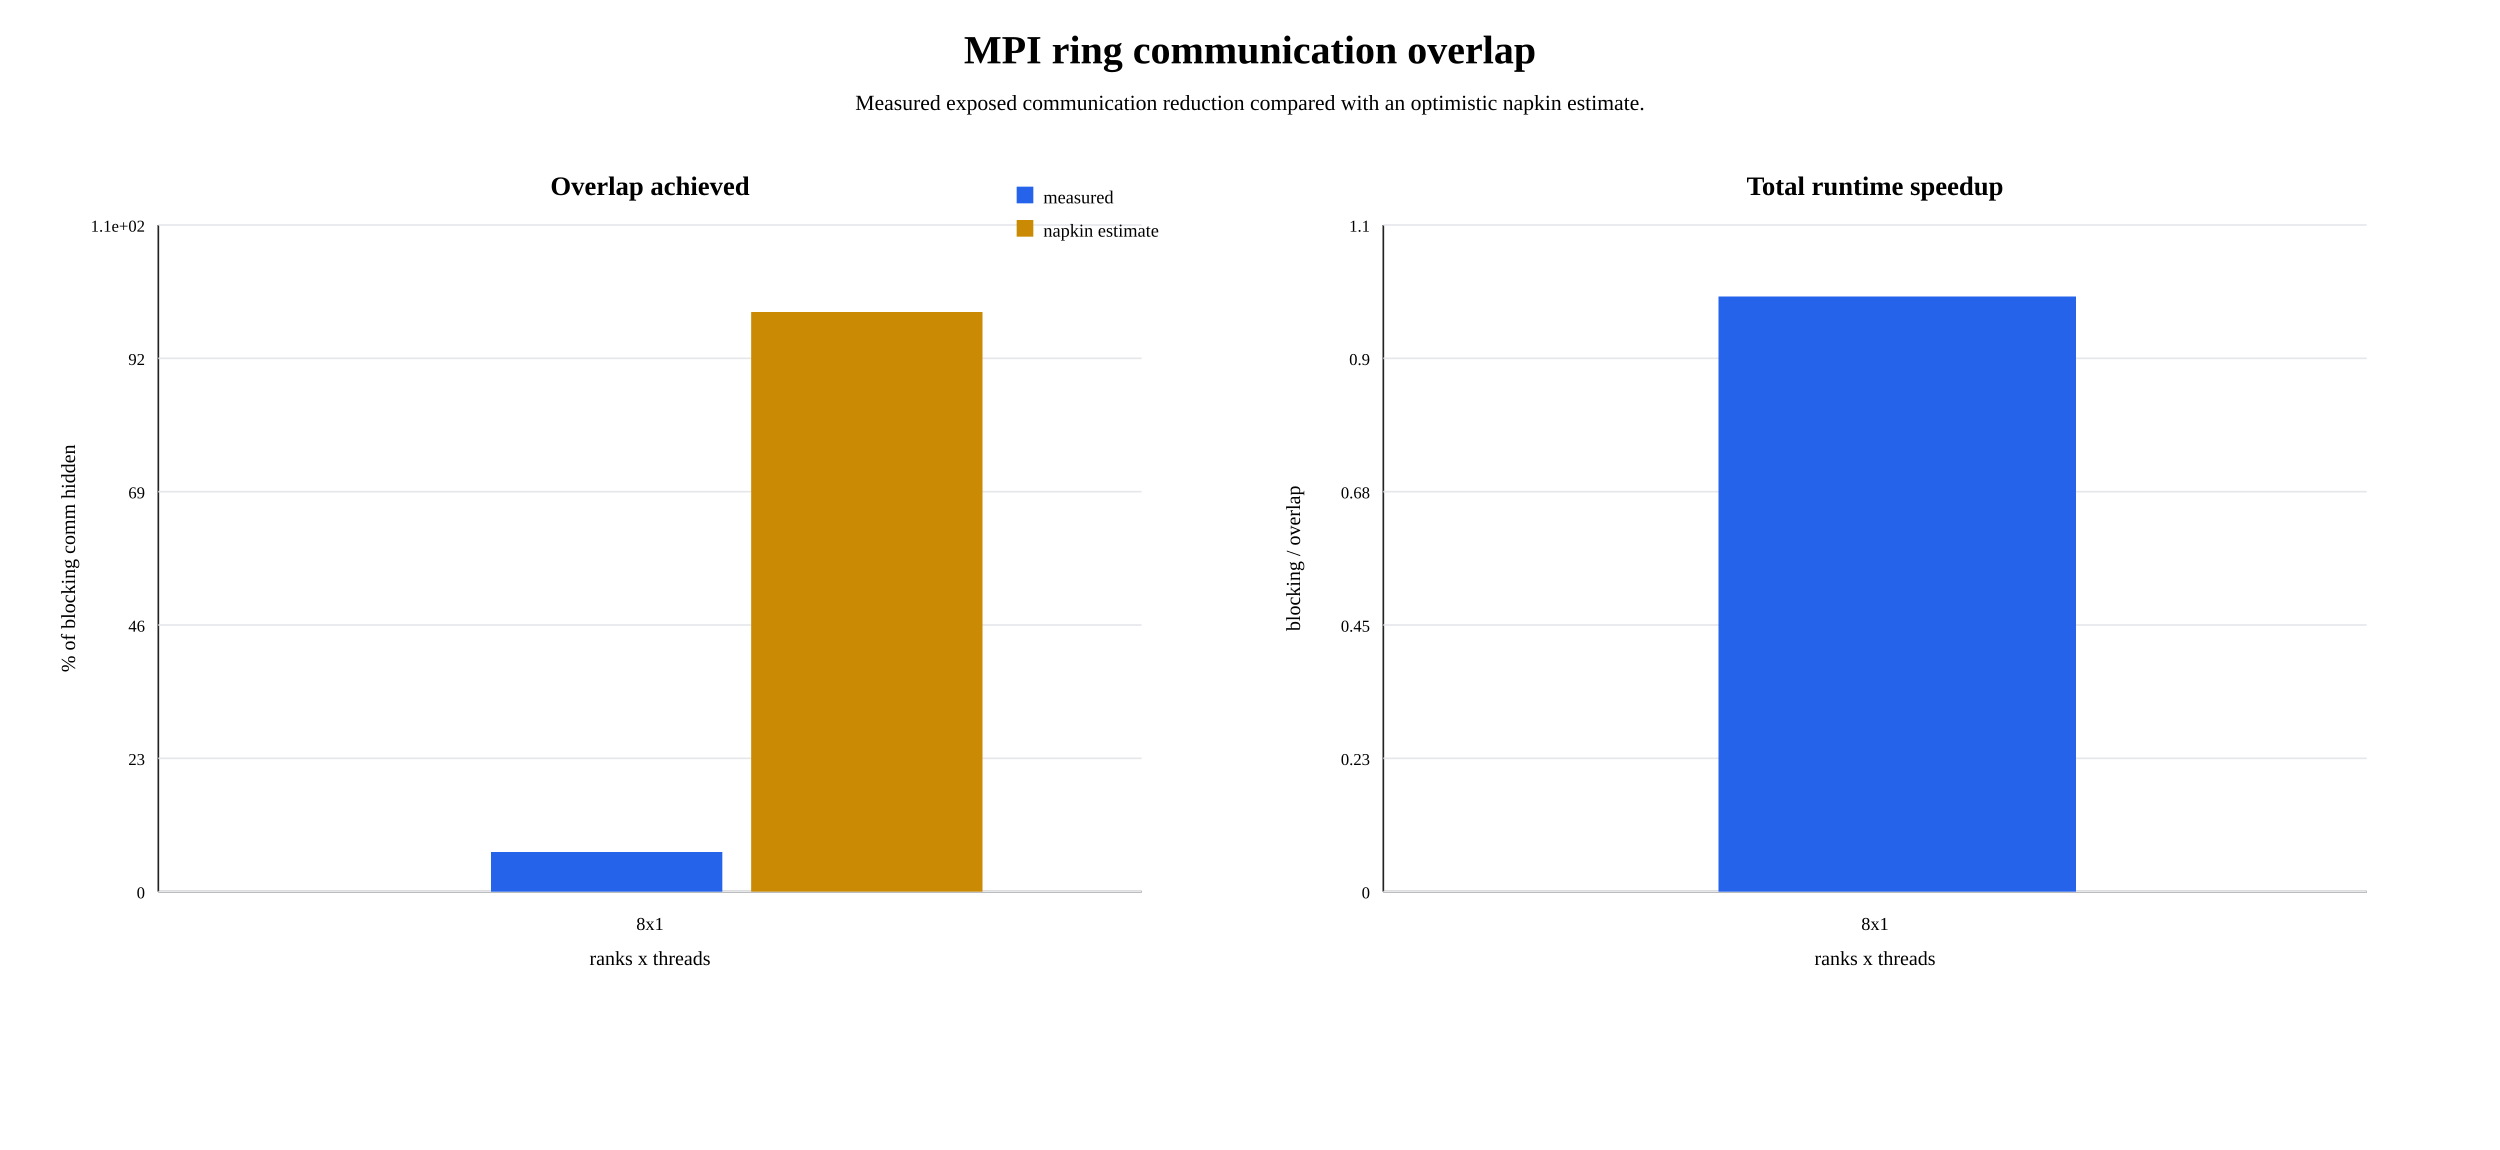
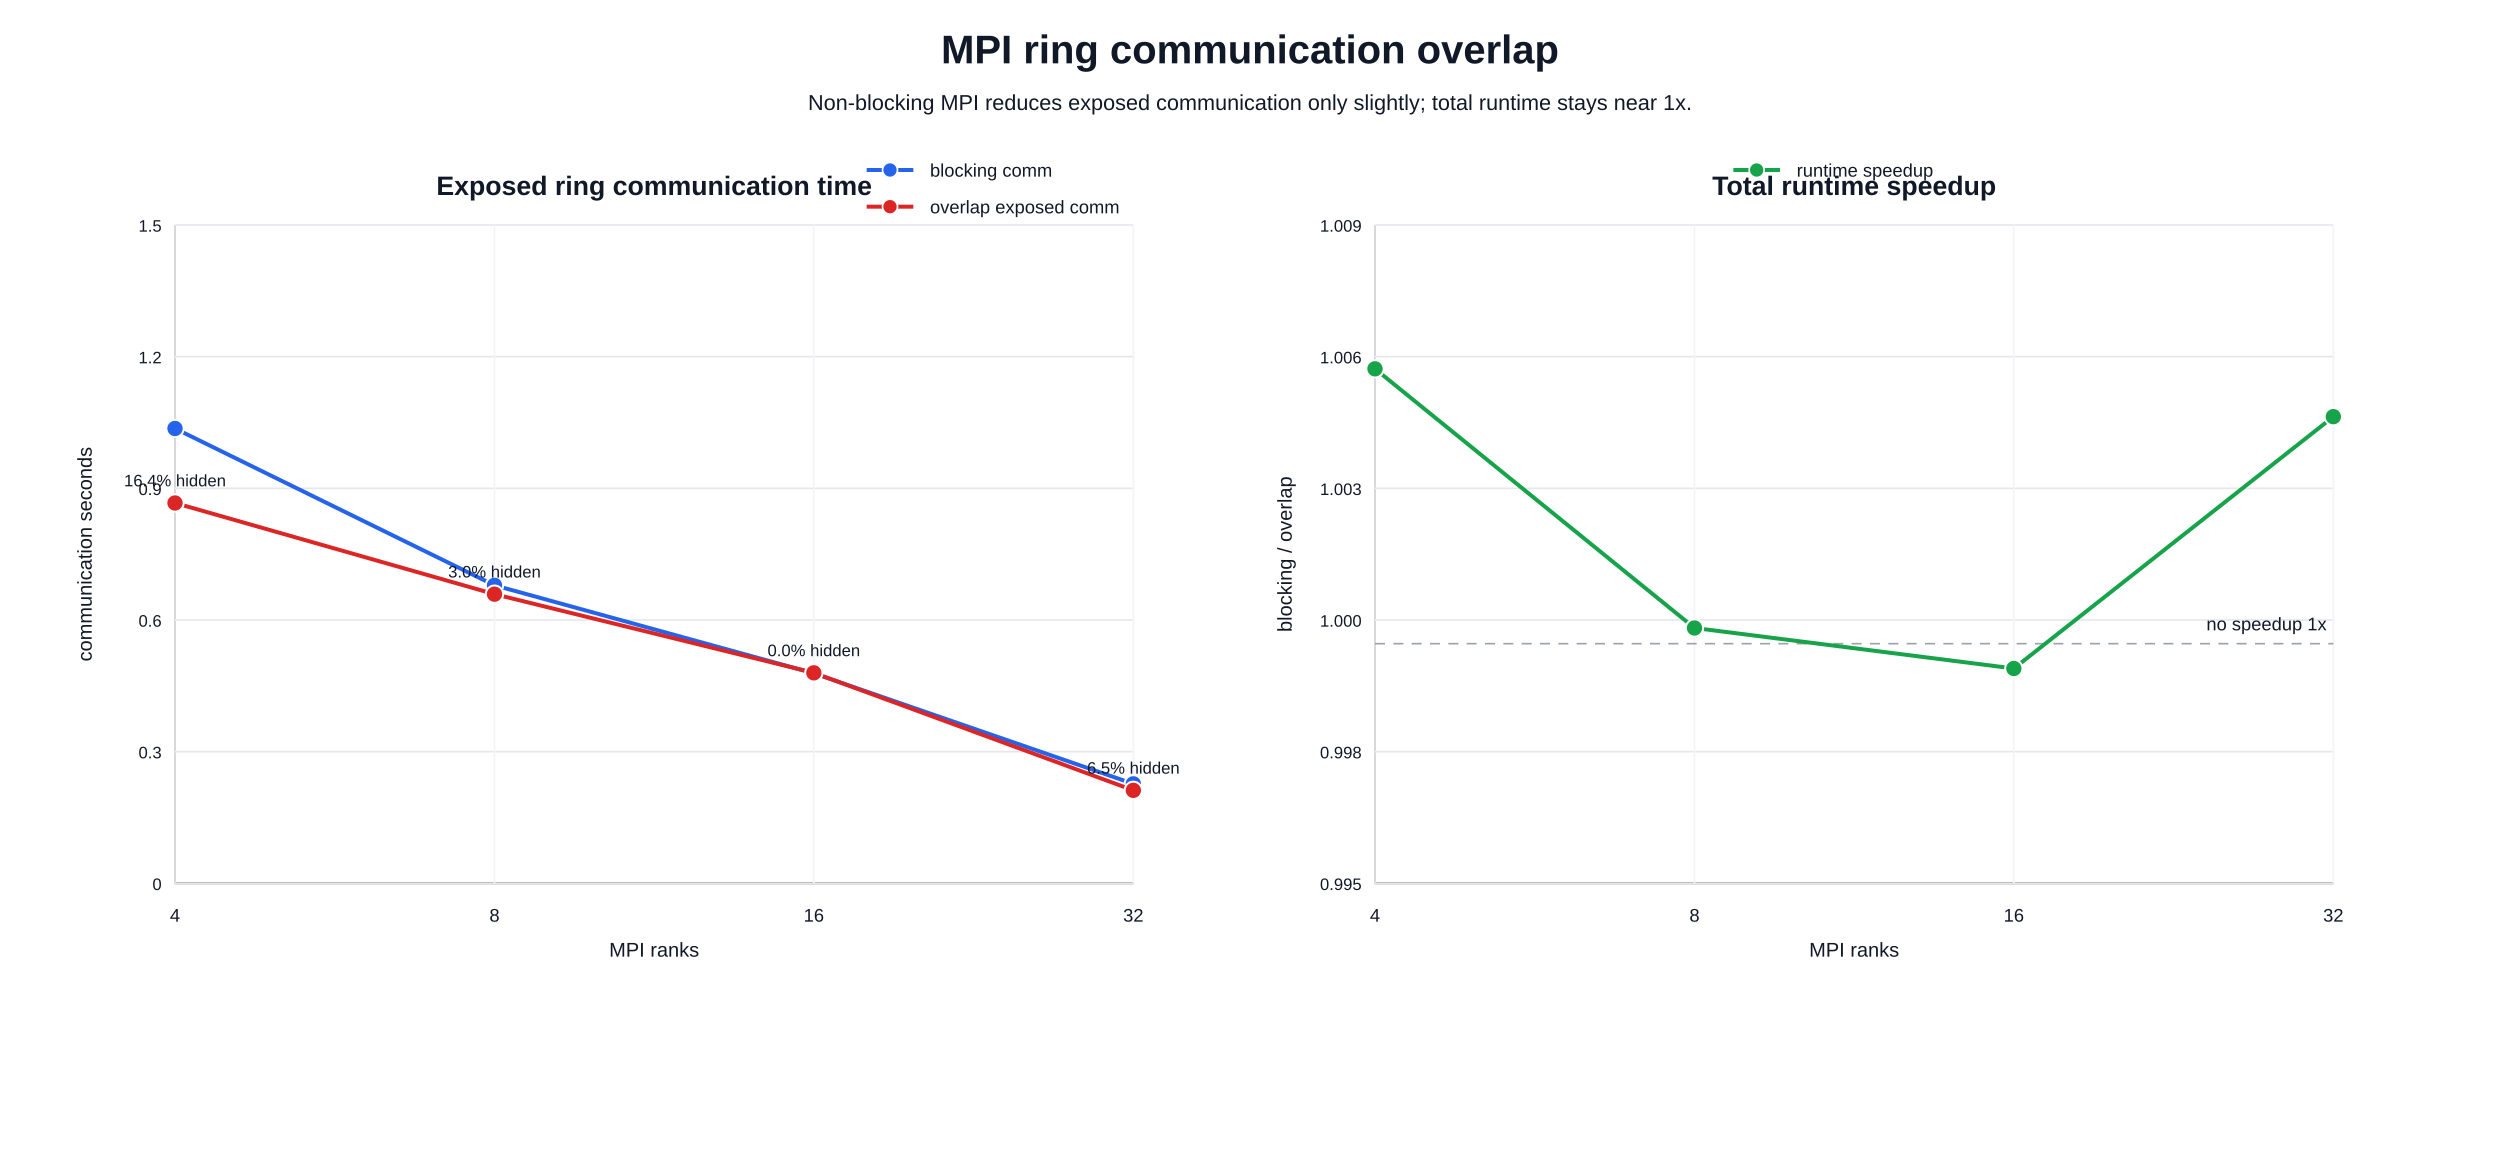
<svg xmlns="http://www.w3.org/2000/svg" width="1500" height="690" viewBox="0 0 1500 690">
  <rect width="1500" height="690" fill="white" />
+   <style>text{font-family:Arial, Helvetica, sans-serif; fill:#111827;}</style>
  <text x="750" y="38" text-anchor="middle" font-size="24" font-weight="700">MPI ring communication overlap</text>
-   <text x="750" y="66" text-anchor="middle" font-size="13">Measured exposed communication reduction compared with an optimistic napkin estimate.</text>
-   <text x="390.0" y="117.0" text-anchor="middle" font-size="16" font-weight="700">Overlap achieved</text>
-   <line x1="95" y1="535" x2="685" y2="535" stroke="#222" />
-   <line x1="95" y1="135" x2="95" y2="535" stroke="#222" />
-   <text x="45.0" y="335.0" transform="rotate(-90 45.0,335.0)" text-anchor="middle" font-size="12">% of blocking comm hidden</text>
-   <text x="390.0" y="579.0" text-anchor="middle" font-size="12">ranks x threads</text>
-   <line x1="95" y1="535.0" x2="685" y2="535.0" stroke="#e5e7eb" />
-   <text x="87.0" y="539.0" text-anchor="end" font-size="10">0</text>
-   <line x1="95" y1="455.0" x2="685" y2="455.0" stroke="#e5e7eb" />
-   <text x="87.0" y="459.0" text-anchor="end" font-size="10">23</text>
-   <line x1="95" y1="375.0" x2="685" y2="375.0" stroke="#e5e7eb" />
-   <text x="87.0" y="379.0" text-anchor="end" font-size="10">46</text>
-   <line x1="95" y1="295.0" x2="685" y2="295.0" stroke="#e5e7eb" />
-   <text x="87.0" y="299.0" text-anchor="end" font-size="10">69</text>
-   <line x1="95" y1="215.0" x2="685" y2="215.0" stroke="#e5e7eb" />
-   <text x="87.0" y="219.0" text-anchor="end" font-size="10">92</text>
-   <line x1="95" y1="135.0" x2="685" y2="135.0" stroke="#e5e7eb" />
-   <text x="87.0" y="139.0" text-anchor="end" font-size="10">1.1e+02</text>
-   <text x="390.0" y="558.0" text-anchor="middle" font-size="11">8x1</text>
-   <rect x="294.6" y="511.2" width="138.8" height="23.8" fill="#2563eb" />
-   <rect x="450.7" y="187.2" width="138.8" height="347.8" fill="#ca8a04" />
-   <text x="1125.0" y="117.0" text-anchor="middle" font-size="16" font-weight="700">Total runtime speedup</text>
-   <line x1="830" y1="535" x2="1420" y2="535" stroke="#222" />
-   <line x1="830" y1="135" x2="830" y2="535" stroke="#222" />
-   <text x="780.0" y="335.0" transform="rotate(-90 780.0,335.0)" text-anchor="middle" font-size="12">blocking / overlap</text>
-   <text x="1125.0" y="579.0" text-anchor="middle" font-size="12">ranks x threads</text>
-   <line x1="830" y1="535.0" x2="1420" y2="535.0" stroke="#e5e7eb" />
-   <text x="822.0" y="539.0" text-anchor="end" font-size="10">0</text>
-   <line x1="830" y1="455.0" x2="1420" y2="455.0" stroke="#e5e7eb" />
-   <text x="822.0" y="459.0" text-anchor="end" font-size="10">0.23</text>
-   <line x1="830" y1="375.0" x2="1420" y2="375.0" stroke="#e5e7eb" />
-   <text x="822.0" y="379.0" text-anchor="end" font-size="10">0.45</text>
-   <line x1="830" y1="295.0" x2="1420" y2="295.0" stroke="#e5e7eb" />
-   <text x="822.0" y="299.0" text-anchor="end" font-size="10">0.68</text>
-   <line x1="830" y1="215.0" x2="1420" y2="215.0" stroke="#e5e7eb" />
-   <text x="822.0" y="219.0" text-anchor="end" font-size="10">0.9</text>
-   <line x1="830" y1="135.0" x2="1420" y2="135.0" stroke="#e5e7eb" />
-   <text x="822.0" y="139.0" text-anchor="end" font-size="10">1.1</text>
-   <text x="1125.0" y="558.0" text-anchor="middle" font-size="11">8x1</text>
-   <rect x="1031.1" y="177.9" width="214.5" height="357.1" fill="#2563eb" />
-   <rect x="610" y="112" width="10" height="10" fill="#2563eb" />
-   <text x="626" y="122" font-size="11">measured</text>
-   <rect x="610" y="132" width="10" height="10" fill="#ca8a04" />
-   <text x="626" y="142" font-size="11">napkin estimate</text>
+   <text x="750" y="66" text-anchor="middle" font-size="13" fill="#4b5563">Non-blocking MPI reduces exposed communication only slightly; total runtime stays near 1x.</text>
+   <text x="392.5" y="117.0" text-anchor="middle" font-size="16" font-weight="700">Exposed ring communication time</text>
+   <line x1="105.0" y1="530.0" x2="680.0" y2="530.0" stroke="#222" />
+   <line x1="105.0" y1="135.0" x2="105.0" y2="530.0" stroke="#222" />
+   <text x="55.0" y="332.5" transform="rotate(-90 55.0,332.5)" text-anchor="middle" font-size="12">communication seconds</text>
+   <text x="392.5" y="574.0" text-anchor="middle" font-size="12">MPI ranks</text>
+   <line x1="105.0" y1="530.0" x2="680.0" y2="530.0" stroke="#e5e7eb" />
+   <text x="97.0" y="534.0" text-anchor="end" font-size="10">0</text>
+   <line x1="105.0" y1="451.0" x2="680.0" y2="451.0" stroke="#e5e7eb" />
+   <text x="97.0" y="455.0" text-anchor="end" font-size="10">0.3</text>
+   <line x1="105.0" y1="372.0" x2="680.0" y2="372.0" stroke="#e5e7eb" />
+   <text x="97.0" y="376.0" text-anchor="end" font-size="10">0.6</text>
+   <line x1="105.0" y1="293.0" x2="680.0" y2="293.0" stroke="#e5e7eb" />
+   <text x="97.0" y="297.0" text-anchor="end" font-size="10">0.9</text>
+   <line x1="105.0" y1="214.0" x2="680.0" y2="214.0" stroke="#e5e7eb" />
+   <text x="97.0" y="218.0" text-anchor="end" font-size="10">1.2</text>
+   <line x1="105.0" y1="135.0" x2="680.0" y2="135.0" stroke="#e5e7eb" />
+   <text x="97.0" y="139.0" text-anchor="end" font-size="10">1.5</text>
+   <line x1="105.0" y1="135.0" x2="105.0" y2="530.0" stroke="#f3f4f6" />
+   <text x="105.0" y="553.0" text-anchor="middle" font-size="11">4</text>
+   <line x1="296.7" y1="135.0" x2="296.7" y2="530.0" stroke="#f3f4f6" />
+   <text x="296.7" y="553.0" text-anchor="middle" font-size="11">8</text>
+   <line x1="488.3" y1="135.0" x2="488.3" y2="530.0" stroke="#f3f4f6" />
+   <text x="488.3" y="553.0" text-anchor="middle" font-size="11">16</text>
+   <line x1="680.0" y1="135.0" x2="680.0" y2="530.0" stroke="#f3f4f6" />
+   <text x="680.0" y="553.0" text-anchor="middle" font-size="11">32</text>
+   <text x="1112.5" y="117.0" text-anchor="middle" font-size="16" font-weight="700">Total runtime speedup</text>
+   <line x1="825.0" y1="530.0" x2="1400.0" y2="530.0" stroke="#222" />
+   <line x1="825.0" y1="135.0" x2="825.0" y2="530.0" stroke="#222" />
+   <text x="775.0" y="332.5" transform="rotate(-90 775.0,332.5)" text-anchor="middle" font-size="12">blocking / overlap</text>
+   <text x="1112.5" y="574.0" text-anchor="middle" font-size="12">MPI ranks</text>
+   <line x1="825.0" y1="530.0" x2="1400.0" y2="530.0" stroke="#e5e7eb" />
+   <text x="817.0" y="534.0" text-anchor="end" font-size="10">0.995</text>
+   <line x1="825.0" y1="451.0" x2="1400.0" y2="451.0" stroke="#e5e7eb" />
+   <text x="817.0" y="455.0" text-anchor="end" font-size="10">0.998</text>
+   <line x1="825.0" y1="372.0" x2="1400.0" y2="372.0" stroke="#e5e7eb" />
+   <text x="817.0" y="376.0" text-anchor="end" font-size="10">1.000</text>
+   <line x1="825.0" y1="293.0" x2="1400.0" y2="293.0" stroke="#e5e7eb" />
+   <text x="817.0" y="297.0" text-anchor="end" font-size="10">1.003</text>
+   <line x1="825.0" y1="214.0" x2="1400.0" y2="214.0" stroke="#e5e7eb" />
+   <text x="817.0" y="218.0" text-anchor="end" font-size="10">1.006</text>
+   <line x1="825.0" y1="135.0" x2="1400.0" y2="135.0" stroke="#e5e7eb" />
+   <text x="817.0" y="139.0" text-anchor="end" font-size="10">1.009</text>
+   <line x1="825.0" y1="135.0" x2="825.0" y2="530.0" stroke="#f3f4f6" />
+   <text x="825.0" y="553.0" text-anchor="middle" font-size="11">4</text>
+   <line x1="1016.7" y1="135.0" x2="1016.7" y2="530.0" stroke="#f3f4f6" />
+   <text x="1016.7" y="553.0" text-anchor="middle" font-size="11">8</text>
+   <line x1="1208.3" y1="135.0" x2="1208.3" y2="530.0" stroke="#f3f4f6" />
+   <text x="1208.3" y="553.0" text-anchor="middle" font-size="11">16</text>
+   <line x1="1400.0" y1="135.0" x2="1400.0" y2="530.0" stroke="#f3f4f6" />
+   <text x="1400.0" y="553.0" text-anchor="middle" font-size="11">32</text>
+   <path d="M 105.0 257.1 L 296.7 351.2 L 488.3 404.0 L 680.0 470.3" fill="none" stroke="#2563eb" stroke-width="2.4" />
+   <circle cx="105.0" cy="257.1" r="5.2" fill="#2563eb" stroke="white" stroke-width="1.2" />
+   <circle cx="296.7" cy="351.2" r="5.2" fill="#2563eb" stroke="white" stroke-width="1.2" />
+   <circle cx="488.3" cy="404.0" r="5.2" fill="#2563eb" stroke="white" stroke-width="1.2" />
+   <circle cx="680.0" cy="470.3" r="5.2" fill="#2563eb" stroke="white" stroke-width="1.2" />
+   <path d="M 105.0 301.8 L 296.7 356.5 L 488.3 403.7 L 680.0 474.2" fill="none" stroke="#dc2626" stroke-width="2.4" />
+   <circle cx="105.0" cy="301.8" r="5.2" fill="#dc2626" stroke="white" stroke-width="1.2" />
+   <text x="105.0" y="291.8" text-anchor="middle" font-size="10" fill="#374151">16.4% hidden</text>
+   <circle cx="296.7" cy="356.5" r="5.2" fill="#dc2626" stroke="white" stroke-width="1.2" />
+   <text x="296.7" y="346.5" text-anchor="middle" font-size="10" fill="#374151">3.0% hidden</text>
+   <circle cx="488.3" cy="403.7" r="5.2" fill="#dc2626" stroke="white" stroke-width="1.2" />
+   <text x="488.3" y="393.7" text-anchor="middle" font-size="10" fill="#374151">0.0% hidden</text>
+   <circle cx="680.0" cy="474.2" r="5.2" fill="#dc2626" stroke="white" stroke-width="1.2" />
+   <text x="680.0" y="464.2" text-anchor="middle" font-size="10" fill="#374151">6.5% hidden</text>
+   <line x1="825.0" y1="386.2" x2="1400.0" y2="386.2" stroke="#9ca3af" stroke-dasharray="6 5" />
+   <text x="1396.0" y="378.2" text-anchor="end" font-size="11" fill="#6b7280">no speedup 1x</text>
+   <path d="M 825.0 221.3 L 1016.7 376.8 L 1208.3 401.1 L 1400.0 250.0" fill="none" stroke="#16a34a" stroke-width="2.4" />
+   <circle cx="825.0" cy="221.3" r="5.2" fill="#16a34a" stroke="white" stroke-width="1.2" />
+   <circle cx="1016.7" cy="376.8" r="5.2" fill="#16a34a" stroke="white" stroke-width="1.2" />
+   <circle cx="1208.3" cy="401.1" r="5.2" fill="#16a34a" stroke="white" stroke-width="1.2" />
+   <circle cx="1400.0" cy="250.0" r="5.2" fill="#16a34a" stroke="white" stroke-width="1.2" />
+   <line x1="520" y1="102" x2="548" y2="102" stroke="#2563eb" stroke-width="2.4" />
+   <circle cx="534" cy="102" r="4.5" fill="#2563eb" stroke="white" stroke-width="1" />
+   <text x="558" y="106" font-size="11">blocking comm</text>
+   <line x1="520" y1="124" x2="548" y2="124" stroke="#dc2626" stroke-width="2.4" />
+   <circle cx="534" cy="124" r="4.5" fill="#dc2626" stroke="white" stroke-width="1" />
+   <text x="558" y="128" font-size="11">overlap exposed comm</text>
+   <line x1="1040" y1="102" x2="1068" y2="102" stroke="#16a34a" stroke-width="2.4" />
+   <circle cx="1054" cy="102" r="4.5" fill="#16a34a" stroke="white" stroke-width="1" />
+   <text x="1078" y="106" font-size="11">runtime speedup</text>
</svg>
